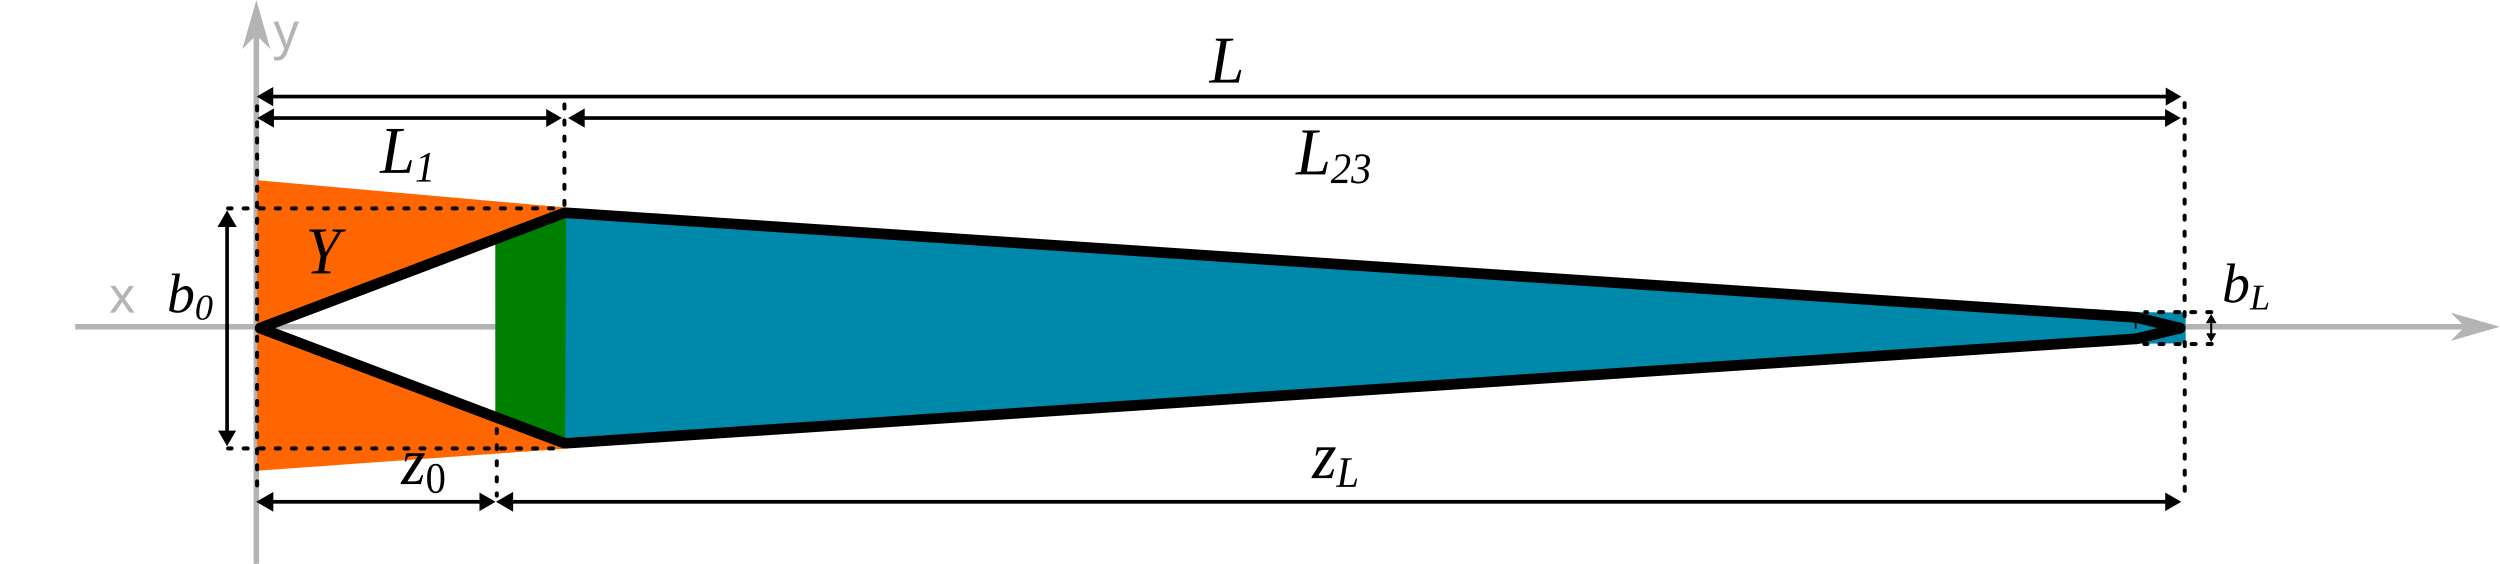
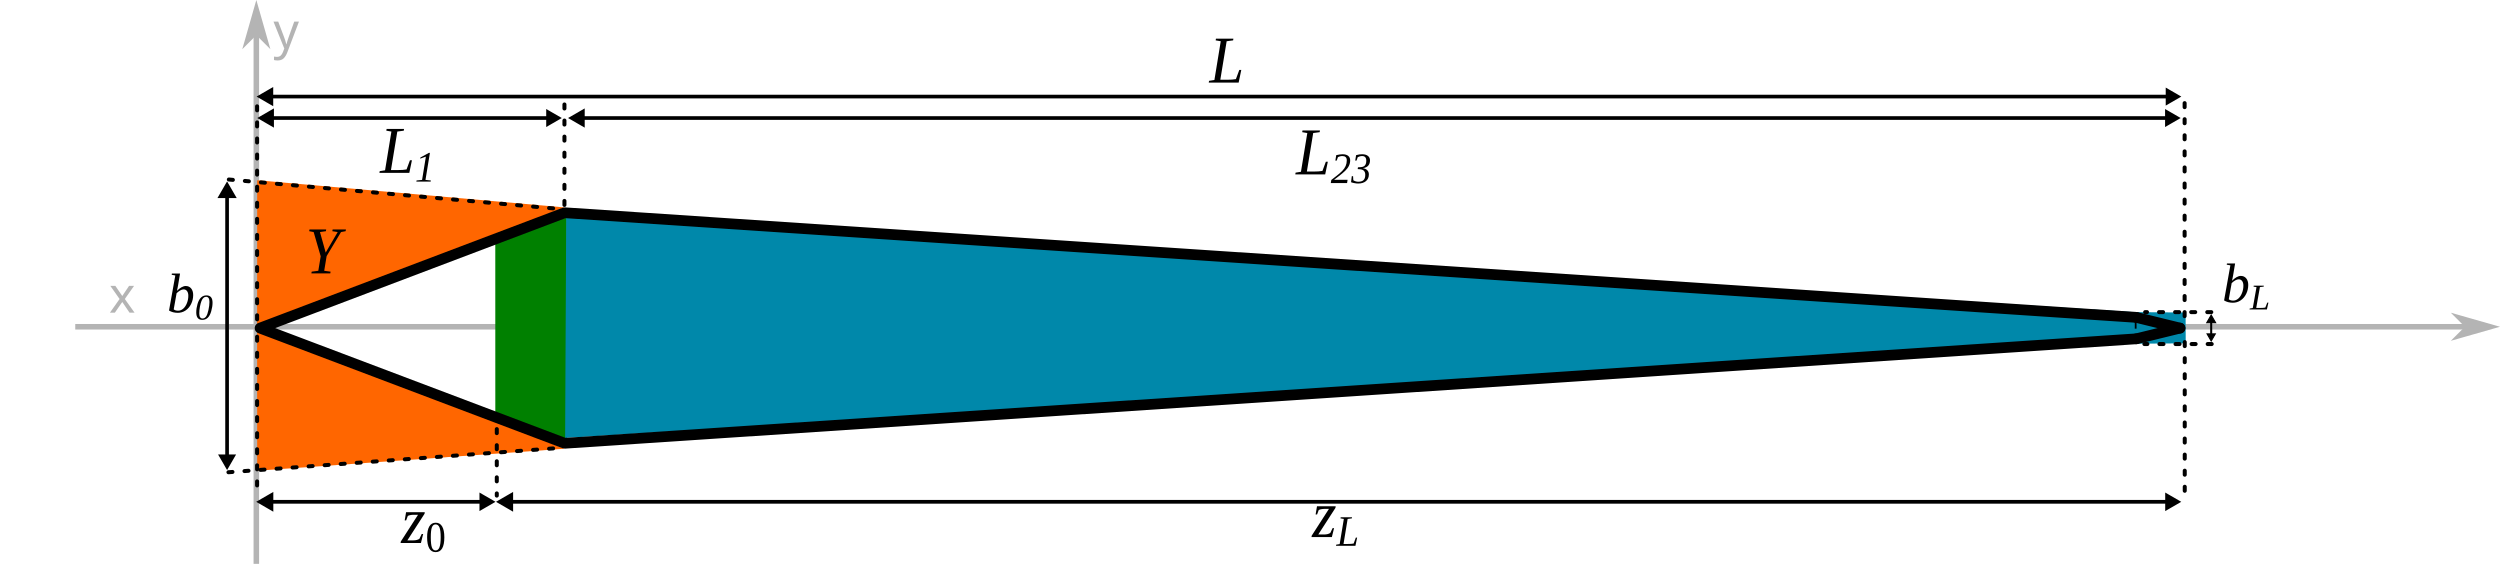
<svg xmlns="http://www.w3.org/2000/svg" width="933.136" height="210.457" id="svg2" version="1.1">
  <defs id="defs4">
    <marker style="overflow:visible" id="marker4967" refX="0" refY="0" orient="auto">
      <path transform="scale(0.4)" style="fill:#000000;fill-opacity:1;fill-rule:evenodd;stroke:#000000;stroke-width:1pt;stroke-opacity:1" d="M 5.77,0 -2.88,5 V -5 Z" id="path4965" />
    </marker>
    <marker style="overflow:visible" id="marker4961" refX="0" refY="0" orient="auto">
      <path transform="scale(0.4)" style="fill:#000000;fill-opacity:1;fill-rule:evenodd;stroke:#000000;stroke-width:1pt;stroke-opacity:1" d="M 5.77,0 -2.88,5 V -5 Z" id="path4959" />
    </marker>
    <marker orient="auto" refY="0" refX="0" id="marker4955" style="overflow:visible">
      <path id="path4953" d="M 5.77,0 -2.88,5 V -5 Z" style="fill:#000000;fill-opacity:1;fill-rule:evenodd;stroke:#000000;stroke-width:1pt;stroke-opacity:1" transform="scale(0.4)" />
    </marker>
    <marker style="overflow:visible" id="marker4949" refX="0" refY="0" orient="auto">
      <path transform="scale(0.4)" style="fill:#000000;fill-opacity:1;fill-rule:evenodd;stroke:#000000;stroke-width:1pt;stroke-opacity:1" d="M 5.77,0 -2.88,5 V -5 Z" id="path4947" />
    </marker>
    <marker orient="auto" refY="0" refX="0" id="marker11481" style="overflow:visible">
      <path id="path11361" d="M 5.77,0 -2.88,5 V -5 Z" style="fill:#000000;fill-opacity:1;fill-rule:evenodd;stroke:#000000;stroke-width:1pt;stroke-opacity:1" transform="scale(0.4)" />
    </marker>
    <marker orient="auto" refY="0" refX="0" id="Arrow2Mend" style="overflow:visible">
      <path id="path11243" style="fill:#000000;fill-opacity:1;fill-rule:evenodd;stroke:#000000;stroke-width:0.625;stroke-linejoin:round;stroke-opacity:1" d="M 8.719,4.034 -2.207,0.016 8.719,-4.002 c -1.745,2.372 -1.735,5.617 -6e-7,8.035 z" transform="scale(-0.6)" />
    </marker>
    <marker orient="auto" refY="0" refX="0" id="marker7320" style="overflow:visible">
      <path id="path7196" d="M 5.77,0 -2.88,5 V -5 Z" style="fill:#000000;fill-opacity:1;fill-rule:evenodd;stroke:#000000;stroke-width:1pt;stroke-opacity:1" transform="scale(0.4)" />
    </marker>
    <marker orient="auto" refY="0" refX="0" id="TriangleOutL" style="overflow:visible">
      <path id="path7193" d="M 5.77,0 -2.88,5 V -5 Z" style="fill:#000000;fill-opacity:1;fill-rule:evenodd;stroke:#000000;stroke-width:1pt;stroke-opacity:1" transform="scale(0.8)" />
    </marker>
    <marker orient="auto" refY="0" refX="0" id="marker4953" style="overflow:visible">
      <path id="path4674" d="M 0,0 5,-5 -12.5,0 5,5 Z" style="fill:#000000;fill-opacity:1;fill-rule:evenodd;stroke:#000000;stroke-width:1pt;stroke-opacity:1" transform="matrix(0.4,0,0,0.4,4,0)" />
    </marker>
    <marker orient="auto" refY="0" refX="0" id="marker4950" style="overflow:visible">
      <path id="path4948" d="M 0,0 5,-5 -12.5,0 5,5 Z" style="fill:#000000;fill-opacity:1;fill-rule:evenodd;stroke:#000000;stroke-width:1pt;stroke-opacity:1" transform="matrix(0.8,0,0,0.8,10,0)" />
    </marker>
    <marker orient="auto" refY="0" refX="0" id="TriangleOutM" style="overflow:visible">
      <path id="path4813" d="M 5.77,0 -2.88,5 V -5 Z" style="fill:#000000;fill-opacity:1;fill-rule:evenodd;stroke:#000000;stroke-width:1pt;stroke-opacity:1" transform="scale(0.4)" />
    </marker>
    <marker orient="auto" refY="0" refX="0" id="marker4944" style="overflow:visible">
      <path id="path4804" d="M 5.77,0 -2.88,5 V -5 Z" style="fill:#000000;fill-opacity:1;fill-rule:evenodd;stroke:#000000;stroke-width:1pt;stroke-opacity:1" transform="scale(-0.4)" />
    </marker>
    <marker orient="auto" refY="0" refX="0" id="TriangleInS" style="overflow:visible">
      <path id="path4807" d="M 5.77,0 -2.88,5 V -5 Z" style="fill:#000000;fill-opacity:1;fill-rule:evenodd;stroke:#000000;stroke-width:1pt;stroke-opacity:1" transform="scale(-0.2)" />
    </marker>
    <marker orient="auto" refY="0" refX="0" id="Arrow2Mstart" style="overflow:visible">
      <path id="path4692" style="fill:#000000;fill-opacity:1;fill-rule:evenodd;stroke:#000000;stroke-width:0.625;stroke-linejoin:round;stroke-opacity:1" d="M 8.719,4.034 -2.207,0.016 8.719,-4.002 c -1.745,2.372 -1.735,5.617 -6e-7,8.035 z" transform="scale(0.6)" />
    </marker>
    <marker orient="auto" refY="0" refX="0" id="marker4937" style="overflow:visible">
      <path id="path4686" style="fill:#000000;fill-opacity:1;fill-rule:evenodd;stroke:#000000;stroke-width:0.625;stroke-linejoin:round;stroke-opacity:1" d="M 8.719,4.034 -2.207,0.016 8.719,-4.002 c -1.745,2.372 -1.735,5.617 -6e-7,8.035 z" transform="matrix(1.1,0,0,1.1,1.1,0)" />
    </marker>
    <marker orient="auto" refY="0" refX="0" id="marker4934" style="overflow:visible">
      <path id="path4689" style="fill:#000000;fill-opacity:1;fill-rule:evenodd;stroke:#000000;stroke-width:0.625;stroke-linejoin:round;stroke-opacity:1" d="M 8.719,4.034 -2.207,0.016 8.719,-4.002 c -1.745,2.372 -1.735,5.617 -6e-7,8.035 z" transform="matrix(-1.1,0,0,-1.1,-1.1,0)" />
    </marker>
    <marker orient="auto" refY="0" refX="0" id="marker4931" style="overflow:visible">
      <path id="path4668" d="M 0,0 5,-5 -12.5,0 5,5 Z" style="fill:#000000;fill-opacity:1;fill-rule:evenodd;stroke:#000000;stroke-width:1pt;stroke-opacity:1" transform="matrix(0.8,0,0,0.8,10,0)" />
    </marker>
    <marker orient="auto" refY="0" refX="0" id="Arrow1Mstart" style="overflow:visible">
      <path id="path4137" d="M 4.267,0 6.4,-2.133 -1.067,0 6.4,2.133 Z" style="fill-rule:evenodd;stroke:#000000;stroke-width:0.427pt" />
    </marker>
    <marker orient="auto" refY="0" refX="0" id="TriangleInL" style="overflow:visible">
      <path id="path4101" d="M -4.924,0 2.458,-4.267 v 8.533 z" style="fill-rule:evenodd;stroke:#000000;stroke-width:0.853pt" />
    </marker>
    <marker orient="auto" refY="0" refX="0" id="TriangleInM" style="overflow:visible">
      <path id="path4104" d="M -2.462,0 1.229,-2.133 v 4.267 z" style="fill-rule:evenodd;stroke:#000000;stroke-width:0.427pt" />
    </marker>
    <marker orient="auto" refY="0" refX="0" id="Arrow2Lstart" style="overflow:visible">
      <path id="path3986" style="fill-rule:evenodd;stroke-width:0.733;stroke-linejoin:round" d="M 11.403,4.733 -1.417,0.019 11.403,-4.695 c -2.048,2.783 -2.036,6.591 -10e-7,9.428 z" />
    </marker>
    <marker orient="auto" refY="0" refX="0" id="Arrow1Lstart" style="overflow:visible">
      <path id="path3968" d="M 10.667,0 14.933,-4.267 0,0 14.933,4.267 Z" style="fill-rule:evenodd;stroke:#000000;stroke-width:0.853pt" />
    </marker>
    <marker orient="auto" refY="0" refX="0" id="Arrow1Lend" style="overflow:visible">
      <path id="path3971" d="M -10.667,0 -14.933,4.267 0,0 -14.933,-4.267 Z" style="fill-rule:evenodd;stroke:#000000;stroke-width:0.853pt" />
    </marker>
    <marker orient="auto" refY="0" refX="0" id="Arrow2Lend" style="overflow:visible">
      <path id="path3989" style="fill-rule:evenodd;stroke-width:0.733;stroke-linejoin:round" d="M -11.403,-4.733 1.417,-0.019 -11.403,4.695 c 2.048,-2.783 2.036,-6.591 10e-7,-9.428 z" />
    </marker>
    <marker orient="auto" refY="0" refX="0" id="TriangleInM-2" style="overflow:visible">
      <path id="path4104-6" d="M -2.462,0 1.229,-2.133 v 4.267 z" style="fill-rule:evenodd;stroke:#000000;stroke-width:0.427pt" />
    </marker>
    <marker orient="auto" refY="0" refX="0" id="TriangleInM-8" style="overflow:visible">
      <path id="path4104-3" d="M -2.462,0 1.229,-2.133 v 4.267 z" style="fill-rule:evenodd;stroke:#000000;stroke-width:0.427pt" />
    </marker>
    <marker orient="auto" refY="0" refX="0" id="TriangleInM-22" style="overflow:visible">
      <path id="path4104-8" d="M -2.462,0 1.229,-2.133 v 4.267 z" style="fill-rule:evenodd;stroke:#000000;stroke-width:0.427pt" />
    </marker>
    <marker orient="auto" refY="0" refX="0" id="TriangleInM-2-3" style="overflow:visible">
      <path id="path4104-6-6" d="M -2.462,0 1.229,-2.133 v 4.267 z" style="fill-rule:evenodd;stroke:#000000;stroke-width:0.427pt" />
    </marker>
    <marker orient="auto" refY="0" refX="0" id="marker5303" style="overflow:visible">
      <path id="path5301" d="M -2.462,0 1.229,-2.133 v 4.267 z" style="fill-rule:evenodd;stroke:#000000;stroke-width:0.427pt" />
    </marker>
    <marker orient="auto" refY="0" refX="0" id="marker5307" style="overflow:visible">
      <path id="path5305" d="M -2.462,0 1.229,-2.133 v 4.267 z" style="fill-rule:evenodd;stroke:#000000;stroke-width:0.427pt" />
    </marker>
    <marker orient="auto" refY="0" refX="0" id="marker5311" style="overflow:visible">
      <path id="path5309" d="M -2.462,0 1.229,-2.133 v 4.267 z" style="fill-rule:evenodd;stroke:#000000;stroke-width:0.427pt" />
    </marker>
    <marker orient="auto" refY="0" refX="0" id="TriangleInM-2-6" style="overflow:visible">
      <path id="path4104-6-7" d="M -2.462,0 1.229,-2.133 v 4.267 z" style="fill-rule:evenodd;stroke:#000000;stroke-width:0.427pt" />
    </marker>
    <marker orient="auto" refY="0" refX="0" id="marker4651" style="overflow:visible">
      <path id="path4649" d="M -2.462,0 1.229,-2.133 v 4.267 z" style="fill-rule:evenodd;stroke:#000000;stroke-width:0.427pt" />
    </marker>
    <marker orient="auto" refY="0" refX="0" id="TriangleInM-2-3-3" style="overflow:visible">
      <path id="path4104-6-6-6" d="M -2.462,0 1.229,-2.133 v 4.267 z" style="fill-rule:evenodd;stroke:#000000;stroke-width:0.427pt" />
    </marker>
    <marker orient="auto" refY="0" refX="0" id="marker4645" style="overflow:visible">
      <path id="path4643" d="M -2.462,0 1.229,-2.133 v 4.267 z" style="fill-rule:evenodd;stroke:#000000;stroke-width:0.427pt" />
    </marker>
    <marker orient="auto" refY="0" refX="0" id="TriangleInM-2-5" style="overflow:visible">
      <path id="path4104-6-3" d="M -2.462,0 1.229,-2.133 v 4.267 z" style="fill-rule:evenodd;stroke:#000000;stroke-width:0.427pt" />
    </marker>
    <marker orient="auto" refY="0" refX="0" id="marker4738" style="overflow:visible">
      <path id="path4736" d="M -2.462,0 1.229,-2.133 v 4.267 z" style="fill-rule:evenodd;stroke:#000000;stroke-width:0.427pt" />
    </marker>
    <marker orient="auto" refY="0" refX="0" id="TriangleInM-2-5-3" style="overflow:visible">
      <path id="path4104-6-3-6" d="M -2.462,0 1.229,-2.133 v 4.267 z" style="fill-rule:evenodd;stroke:#000000;stroke-width:0.427pt" />
    </marker>
    <marker orient="auto" refY="0" refX="0" id="marker7320-7" style="overflow:visible">
      <path id="path7196-5" d="M 5.77,0 -2.88,5 V -5 Z" style="fill:#000000;fill-opacity:1;fill-rule:evenodd;stroke:#000000;stroke-width:1pt;stroke-opacity:1" transform="scale(0.4)" />
    </marker>
    <marker orient="auto" refY="0" refX="0" id="marker4944-3" style="overflow:visible">
      <path id="path4804-5" d="M 5.77,0 -2.88,5 V -5 Z" style="fill:#000000;fill-opacity:1;fill-rule:evenodd;stroke:#000000;stroke-width:1pt;stroke-opacity:1" transform="scale(-0.4)" />
    </marker>
    <marker orient="auto" refY="0" refX="0" id="TriangleOutM-6" style="overflow:visible">
      <path id="path4813-2" d="M 5.77,0 -2.88,5 V -5 Z" style="fill:#000000;fill-opacity:1;fill-rule:evenodd;stroke:#000000;stroke-width:1pt;stroke-opacity:1" transform="scale(0.4)" />
    </marker>
    <marker orient="auto" refY="0" refX="0" id="marker4953-9" style="overflow:visible">
      <path id="path4674-1" d="M 0,0 5,-5 -12.5,0 5,5 Z" style="fill:#000000;fill-opacity:1;fill-rule:evenodd;stroke:#000000;stroke-width:1pt;stroke-opacity:1" transform="matrix(0.4,0,0,0.4,4,0)" />
    </marker>
    <marker orient="auto" refY="0" refX="0" id="TriangleInM-2-3-2" style="overflow:visible">
      <path id="path4104-6-6-7" d="M -2.462,0 1.229,-2.133 v 4.267 z" style="fill-rule:evenodd;stroke:#000000;stroke-width:0.427pt" />
    </marker>
    <marker orient="auto" refY="0" refX="0" id="marker5248" style="overflow:visible">
      <path id="path5246" d="M -2.462,0 1.229,-2.133 v 4.267 z" style="fill-rule:evenodd;stroke:#000000;stroke-width:0.427pt" />
    </marker>
    <marker orient="auto" refY="0" refX="0" id="marker5252" style="overflow:visible">
      <path id="path5250" d="M -2.462,0 1.229,-2.133 v 4.267 z" style="fill-rule:evenodd;stroke:#000000;stroke-width:0.427pt" />
    </marker>
    <marker orient="auto" refY="0" refX="0" id="marker5256" style="overflow:visible">
      <path id="path5254" d="M -2.462,0 1.229,-2.133 v 4.267 z" style="fill-rule:evenodd;stroke:#000000;stroke-width:0.427pt" />
    </marker>
    <marker orient="auto" refY="0" refX="0" id="Arrow1Mstart-0" style="overflow:visible">
      <path id="path4137-9" d="M 4.267,0 6.4,-2.133 -1.067,0 6.4,2.133 Z" style="fill-rule:evenodd;stroke:#000000;stroke-width:0.427pt" />
    </marker>
    <marker orient="auto" refY="0" refX="0" id="marker5262" style="overflow:visible">
      <path id="path5260" d="M 4.267,0 6.4,-2.133 -1.067,0 6.4,2.133 Z" style="fill-rule:evenodd;stroke:#000000;stroke-width:0.427pt" />
    </marker>
    <marker orient="auto" refY="0" refX="0" id="marker5266" style="overflow:visible">
      <path id="path5264" d="M 4.267,0 6.4,-2.133 -1.067,0 6.4,2.133 Z" style="fill-rule:evenodd;stroke:#000000;stroke-width:0.427pt" />
    </marker>
    <marker orient="auto" refY="0" refX="0" id="marker5270" style="overflow:visible">
      <path id="path5268" d="M 4.267,0 6.4,-2.133 -1.067,0 6.4,2.133 Z" style="fill-rule:evenodd;stroke:#000000;stroke-width:0.427pt" />
    </marker>
    <marker orient="auto" refY="0" refX="0" id="marker5274" style="overflow:visible">
      <path id="path5272" d="M 4.267,0 6.4,-2.133 -1.067,0 6.4,2.133 Z" style="fill-rule:evenodd;stroke:#000000;stroke-width:0.427pt" />
    </marker>
    <marker orient="auto" refY="0" refX="0" id="marker5278" style="overflow:visible">
      <path id="path5276" d="M 4.267,0 6.4,-2.133 -1.067,0 6.4,2.133 Z" style="fill-rule:evenodd;stroke:#000000;stroke-width:0.427pt" />
    </marker>
    <marker orient="auto" refY="0" refX="0" id="marker5282" style="overflow:visible">
      <path id="path5280" d="M 4.267,0 6.4,-2.133 -1.067,0 6.4,2.133 Z" style="fill-rule:evenodd;stroke:#000000;stroke-width:0.427pt" />
    </marker>
    <marker orient="auto" refY="0" refX="0" id="marker5286" style="overflow:visible">
      <path id="path5284" d="M 4.267,0 6.4,-2.133 -1.067,0 6.4,2.133 Z" style="fill-rule:evenodd;stroke:#000000;stroke-width:0.427pt" />
    </marker>
    <marker orient="auto" refY="0" refX="0" id="marker5290" style="overflow:visible">
      <path id="path5288" d="M 4.267,0 6.4,-2.133 -1.067,0 6.4,2.133 Z" style="fill-rule:evenodd;stroke:#000000;stroke-width:0.427pt" />
    </marker>
    <marker orient="auto" refY="0" refX="0" id="marker5294" style="overflow:visible">
      <path id="path5292" d="M 4.267,0 6.4,-2.133 -1.067,0 6.4,2.133 Z" style="fill-rule:evenodd;stroke:#000000;stroke-width:0.427pt" />
    </marker>
    <marker orient="auto" refY="0" refX="0" id="marker5298" style="overflow:visible">
      <path id="path5296" d="M 4.267,0 6.4,-2.133 -1.067,0 6.4,2.133 Z" style="fill-rule:evenodd;stroke:#000000;stroke-width:0.427pt" />
    </marker>
    <marker orient="auto" refY="0" refX="0" id="marker5302" style="overflow:visible">
      <path id="path5300" d="M 4.267,0 6.4,-2.133 -1.067,0 6.4,2.133 Z" style="fill-rule:evenodd;stroke:#000000;stroke-width:0.427pt" />
    </marker>
    <marker orient="auto" refY="0" refX="0" id="TriangleInM-2-36" style="overflow:visible">
      <path id="path4104-6-0" d="M -2.462,0 1.229,-2.133 v 4.267 z" style="fill-rule:evenodd;stroke:#000000;stroke-width:0.427pt" />
    </marker>
    <marker orient="auto" refY="0" refX="0" id="marker5308" style="overflow:visible">
      <path id="path5306" d="M -2.462,0 1.229,-2.133 v 4.267 z" style="fill-rule:evenodd;stroke:#000000;stroke-width:0.427pt" />
    </marker>
    <marker orient="auto" refY="0" refX="0" id="marker5312" style="overflow:visible">
      <path id="path5310" d="M 4.267,0 6.4,-2.133 -1.067,0 6.4,2.133 Z" style="fill-rule:evenodd;stroke:#000000;stroke-width:0.427pt" />
    </marker>
    <marker orient="auto" refY="0" refX="0" id="marker5316" style="overflow:visible">
      <path id="path5314" d="M 4.267,0 6.4,-2.133 -1.067,0 6.4,2.133 Z" style="fill-rule:evenodd;stroke:#000000;stroke-width:0.427pt" />
    </marker>
    <marker orient="auto" refY="0" refX="0" id="marker5320" style="overflow:visible">
      <path id="path5318" d="M 4.267,0 6.4,-2.133 -1.067,0 6.4,2.133 Z" style="fill-rule:evenodd;stroke:#000000;stroke-width:0.427pt" />
    </marker>
    <marker orient="auto" refY="0" refX="0" id="marker5324" style="overflow:visible">
      <path id="path5322" d="M 4.267,0 6.4,-2.133 -1.067,0 6.4,2.133 Z" style="fill-rule:evenodd;stroke:#000000;stroke-width:0.427pt" />
    </marker>
    <marker orient="auto" refY="0" refX="0" id="marker5328" style="overflow:visible">
      <path id="path5326" d="M 4.267,0 6.4,-2.133 -1.067,0 6.4,2.133 Z" style="fill-rule:evenodd;stroke:#000000;stroke-width:0.427pt" />
    </marker>
    <marker orient="auto" refY="0" refX="0" id="TriangleInM-2-3-2-3" style="overflow:visible">
      <path id="path4104-6-6-7-6" d="M -2.462,0 1.229,-2.133 v 4.267 z" style="fill-rule:evenodd;stroke:#000000;stroke-width:0.427pt" />
    </marker>
    <marker orient="auto" refY="0" refX="0" id="marker4720" style="overflow:visible">
      <path id="path4718" d="M -2.462,0 1.229,-2.133 v 4.267 z" style="fill-rule:evenodd;stroke:#000000;stroke-width:0.427pt" />
    </marker>
    <marker orient="auto" refY="0" refX="0" id="TriangleInM-2-5-3-5" style="overflow:visible">
      <path id="path4104-6-3-6-3" d="M -2.462,0 1.229,-2.133 v 4.267 z" style="fill-rule:evenodd;stroke:#000000;stroke-width:0.427pt" />
    </marker>
    <marker orient="auto" refY="0" refX="0" id="marker7320-7-5" style="overflow:visible">
      <path id="path7196-5-6" d="M 5.77,0 -2.88,5 V -5 Z" style="fill:#000000;fill-opacity:1;fill-rule:evenodd;stroke:#000000;stroke-width:1pt;stroke-opacity:1" transform="scale(0.4)" />
    </marker>
    <marker orient="auto" refY="0" refX="0" id="TriangleInM-2-5-3-6" style="overflow:visible">
      <path id="path4104-6-3-6-7" d="M -2.462,0 1.229,-2.133 v 4.267 z" style="fill-rule:evenodd;stroke:#000000;stroke-width:0.427pt" />
    </marker>
    <marker orient="auto" refY="0" refX="0" id="marker7320-7-53" style="overflow:visible">
      <path id="path7196-5-5" d="M 5.77,0 -2.88,5 V -5 Z" style="fill:#000000;fill-opacity:1;fill-rule:evenodd;stroke:#000000;stroke-width:1pt;stroke-opacity:1" transform="scale(0.4)" />
    </marker>
    <marker orient="auto" refY="0" refX="0" id="TriangleInM-2-5-3-6-6" style="overflow:visible">
      <path id="path4104-6-3-6-7-2" d="M -2.462,0 1.229,-2.133 v 4.267 z" style="fill-rule:evenodd;stroke:#000000;stroke-width:0.427pt" />
    </marker>
    <marker orient="auto" refY="0" refX="0" id="marker7320-7-53-6" style="overflow:visible">
      <path id="path7196-5-5-1" d="M 5.77,0 -2.88,5 V -5 Z" style="fill:#000000;fill-opacity:1;fill-rule:evenodd;stroke:#000000;stroke-width:1pt;stroke-opacity:1" transform="scale(0.4)" />
    </marker>
    <marker orient="auto" refY="0" refX="0" id="TriangleInM-2-5-3-6-6-0" style="overflow:visible">
      <path id="path4104-6-3-6-7-2-2" d="M -2.462,0 1.229,-2.133 v 4.267 z" style="fill-rule:evenodd;stroke:#000000;stroke-width:0.427pt" />
    </marker>
    <marker orient="auto" refY="0" refX="0" id="marker7320-7-53-6-3" style="overflow:visible">
      <path id="path7196-5-5-1-7" d="M 5.77,0 -2.88,5 V -5 Z" style="fill:#000000;fill-opacity:1;fill-rule:evenodd;stroke:#000000;stroke-width:1pt;stroke-opacity:1" transform="scale(0.4)" />
    </marker>
    <marker orient="auto" refY="0" refX="0" id="TriangleInM-2-5-3-6-8" style="overflow:visible">
      <path id="path4104-6-3-6-7-9" d="M -2.462,0 1.229,-2.133 v 4.267 z" style="fill-rule:evenodd;stroke:#000000;stroke-width:0.427pt" />
    </marker>
    <marker style="overflow:visible" id="marker6729" refX="0" refY="0" orient="auto">
      <path transform="matrix(0.4,0,0,0.4,4,0)" style="fill:#b4b4b4;fill-opacity:1;fill-rule:evenodd;stroke:#b4b4b4;stroke-width:1pt;stroke-opacity:1" d="M 0,0 5,-5 -12.5,0 5,5 Z" id="path6727" />
    </marker>
    <marker orient="auto" refY="0" refX="0" id="marker6723" style="overflow:visible">
      <path id="path6458" d="M 0,0 5,-5 -12.5,0 5,5 Z" style="fill:#b4b4b4;fill-opacity:1;fill-rule:evenodd;stroke:#b4b4b4;stroke-width:1pt;stroke-opacity:1" transform="matrix(0.4,0,0,0.4,4,0)" />
    </marker>
    <marker orient="auto" refY="0" refX="0" id="TriangleInM-2-5-3-6-8-36" style="overflow:visible">
      <path id="path4104-6-3-6-7-9-7" d="M -2.462,0 1.229,-2.133 v 4.267 z" style="fill-rule:evenodd;stroke:#000000;stroke-width:0.427pt" />
    </marker>
    <marker orient="auto" refY="0" refX="0" id="marker7320-7-53-7-5" style="overflow:visible">
      <path id="path7196-5-5-3-3" d="M 5.77,0 -2.88,5 V -5 Z" style="fill:#000000;fill-opacity:1;fill-rule:evenodd;stroke:#000000;stroke-width:1pt;stroke-opacity:1" transform="scale(0.4)" />
    </marker>
    <marker orient="auto" refY="0" refX="0" id="TriangleInM-2-5-3-6-8-3" style="overflow:visible">
      <path id="path4104-6-3-6-7-9-6" d="M -2.462,0 1.229,-2.133 v 4.267 z" style="fill-rule:evenodd;stroke:#000000;stroke-width:0.427pt" />
    </marker>
    <marker orient="auto" refY="0" refX="0" id="marker7320-7-53-7-7" style="overflow:visible">
      <path id="path7196-5-5-3-5" d="M 5.77,0 -2.88,5 V -5 Z" style="fill:#000000;fill-opacity:1;fill-rule:evenodd;stroke:#000000;stroke-width:1pt;stroke-opacity:1" transform="scale(0.4)" />
    </marker>
  </defs>
  <g id="layer3" transform="translate(62.87238,14.24359)">
    <path style="fill:#b4b4b4;fill-opacity:1;stroke:#b4b4b4;stroke-width:2.067;stroke-linecap:butt;stroke-linejoin:miter;stroke-miterlimit:4;stroke-dasharray:none;stroke-opacity:1;marker-start:url(#marker6723)" d="M 32.804,-10.171 V 196.213" id="path6450" />
    <path id="path6725" d="M 866.191,107.721 H -34.783" style="fill:#b4b4b4;fill-opacity:1;stroke:#b4b4b4;stroke-width:2.067;stroke-linecap:butt;stroke-linejoin:miter;stroke-miterlimit:4;stroke-dasharray:none;stroke-opacity:1;marker-start:url(#marker6729)" />
    <text xml:space="preserve" style="font-style:normal;font-weight:normal;font-size:18.667px;line-height:1.25;font-family:sans-serif;letter-spacing:-0.38px;word-spacing:0px;fill:#b4b4b4;fill-opacity:1;stroke:none" x="39.195" y="3.844" id="text6733">
      <tspan id="tspan6731" x="39.195" y="3.844" style="fill:#b4b4b4;fill-opacity:1">y</tspan>
    </text>
    <text xml:space="preserve" style="font-style:normal;font-weight:normal;font-size:18.667px;line-height:1.25;font-family:sans-serif;letter-spacing:-0.38px;word-spacing:0px;fill:#b4b4b4;fill-opacity:1;stroke:none" x="-22.19" y="102.466" id="text6733-3">
      <tspan id="tspan6731-6" x="-22.19" y="102.466" style="fill:#b4b4b4;fill-opacity:1">x</tspan>
    </text>
    <path style="fill:#b4b4b4;fill-opacity:1;stroke:#008000;stroke-width:2.067;stroke-linecap:butt;stroke-linejoin:miter;stroke-miterlimit:4;stroke-dasharray:none;stroke-opacity:0" d="M 798.429,117.579 10.179,52.213" id="path7044" />
    <path id="path5519" d="m 148.788,151.214 -26.782,-11.276 -0.011,-63.744 26.723,-10.36 z" style="fill:#008000;fill-opacity:1;stroke:none;stroke-width:0.277px;stroke-linecap:butt;stroke-linejoin:miter;stroke-opacity:1" />
  </g>
  <g id="layer1" transform="translate(83.12491,-11.7861)">
    <flowRoot xml:space="preserve" id="flowRoot4667" style="font-style:normal;font-weight:normal;font-size:18.667px;line-height:1.25;font-family:sans-serif;letter-spacing:-0.38px;word-spacing:0px;fill:#000000;fill-opacity:1;stroke:none">
      <flowRegion id="flowRegion4669">
        <rect id="rect4671" width="729.027" height="120.208" x="-33.941" y="30.644" />
      </flowRegion>
      <flowPara id="flowPara4673" />
    </flowRoot>
    <text xml:space="preserve" style="font-style:normal;font-variant:normal;font-weight:normal;font-stretch:normal;font-size:12.8px;line-height:0%;font-family:cmr10;-inkscape-font-specification:cmr10;letter-spacing:0px;word-spacing:0px;fill:#000000;fill-opacity:1;stroke:none;stroke-width:1.067" x="-20.802" y="128.348" id="text15870-8">
      <tspan id="tspan15872-5" x="-20.802" y="128.348" style="font-style:italic;font-variant:normal;font-weight:normal;font-stretch:normal;font-size:20.829px;line-height:1.25;font-family:'Times New Roman';-inkscape-font-specification:'Times New Roman,  Italic';stroke-width:1.067">b<tspan style="font-style:italic;font-variant:normal;font-weight:normal;font-stretch:normal;font-size:13.539px;font-family:'Times New Roman';-inkscape-font-specification:'Times New Roman,  Italic';baseline-shift:sub;stroke-width:1.067" id="tspan4306">0</tspan>
      </tspan>
    </text>
    <text xml:space="preserve" style="font-style:normal;font-variant:normal;font-weight:normal;font-stretch:normal;font-size:10.848px;line-height:0%;font-family:cmr10;-inkscape-font-specification:cmr10;letter-spacing:0px;word-spacing:0px;fill:#000000;fill-opacity:1;stroke:none;stroke-width:3.39;stroke-miterlimit:4;stroke-dasharray:none" x="415.125" y="74.188" id="text8428-2-7" transform="scale(0.9650659,1.036199)">
      <tspan id="tspan8430-9-0" x="415.125" y="74.188" style="font-style:italic;font-variant:normal;font-weight:normal;font-stretch:normal;font-size:24.166px;line-height:1.25;font-family:'Times New Roman';-inkscape-font-specification:'Times New Roman, Italic';stroke-width:3.39;stroke-miterlimit:4;stroke-dasharray:none">L<tspan style="font-size:15.708px;baseline-shift:sub;stroke-width:3.39" id="tspan4675-9">23</tspan>
      </tspan>
    </text>
    <path style="fill:#0088aa;fill-opacity:1;stroke:none;stroke-width:0.274px;stroke-linecap:butt;stroke-linejoin:miter;stroke-opacity:1" d="m 127.81,175.245 585.217,-35.151 19.679,-0.167 c -0.002,-1.853 -0.042,-9.645 -0.043,-11.498 L 713.016,128.276 128.222,91.456 Z" id="path4969-2" />
    <path id="path5226" d="M 12.839,135.472 127.635,89.219 12.87,79.067 Z" style="fill:#ff6600;fill-opacity:1;stroke:none;stroke-width:0.274px;stroke-linecap:butt;stroke-linejoin:miter;stroke-opacity:1" />
    <path style="fill:#ff6600;fill-opacity:1;stroke:none;stroke-width:0.274px;stroke-linecap:butt;stroke-linejoin:miter;stroke-opacity:1" d="M 12.839,133.219 127.635,179.272 12.87,187.48 Z" id="path5234" />
    <path id="path3442-0" d="m 13.946,134.252 113.689,42.991 586.616,-38.991 m 0,-8 L 127.635,91.19 13.946,134.253" style="fill:none;stroke:#000000;stroke-width:4;stroke-linecap:round;stroke-linejoin:bevel;stroke-miterlimit:4;stroke-dasharray:none;stroke-opacity:1" />
    <path id="path3442-0-3" d="m 730.565,134.253 -16.314,-4" style="fill:none;stroke:#000000;stroke-width:4;stroke-linecap:round;stroke-linejoin:bevel;stroke-miterlimit:4;stroke-dasharray:none;stroke-opacity:1" />
    <path style="fill:none;stroke:#000000;stroke-width:4;stroke-linecap:round;stroke-linejoin:bevel;stroke-miterlimit:4;stroke-dasharray:none;stroke-opacity:1" d="m 730.565,134.253 -16.314,4" id="path4677" />
    <path style="fill:#000000;fill-opacity:1;stroke:#000000;stroke-width:1.367;stroke-linecap:round;stroke-linejoin:miter;stroke-miterlimit:4;stroke-dasharray:none;stroke-dashoffset:0;stroke-opacity:1;marker-start:url(#TriangleInM-2-5-3-6);marker-end:url(#marker7320-7-53)" d="M 16.785,47.838 H 727.18" id="path3782-9-56-6" />
    <path id="path4370-2" d="M 12.839,51.472 V 131.883" style="fill:none;stroke:#000000;stroke-width:1.5;stroke-linecap:round;stroke-linejoin:bevel;stroke-miterlimit:4;stroke-dasharray:1.5, 4.5;stroke-dashoffset:0;stroke-opacity:1" />
    <path id="path4370-2-9" d="M 732.294,50.283 V 130.926" style="fill:none;stroke:#000000;stroke-width:1.5;stroke-linecap:round;stroke-linejoin:bevel;stroke-miterlimit:4;stroke-dasharray:1.5, 4.5;stroke-dashoffset:0;stroke-opacity:1" />
    <path id="path4370-2-9-1" d="m 127.554,49.428 v 38.851" style="fill:none;stroke:#000000;stroke-width:1.5;stroke-linecap:round;stroke-linejoin:bevel;stroke-miterlimit:4;stroke-dasharray:1.5, 4.5;stroke-dashoffset:4.65;stroke-opacity:1" />
    <text xml:space="preserve" style="font-style:normal;font-variant:normal;font-weight:normal;font-stretch:normal;font-size:10.848px;line-height:0%;font-family:cmr10;-inkscape-font-specification:cmr10;letter-spacing:0px;word-spacing:0px;fill:#000000;fill-opacity:1;stroke:none;stroke-width:3.39;stroke-miterlimit:4;stroke-dasharray:none" x="60.89" y="73.651" id="text8428-2-3-3" transform="scale(0.9650659,1.036199)">
      <tspan id="tspan8430-9-6-6" x="60.89" y="73.651" style="font-style:italic;font-variant:normal;font-weight:normal;font-stretch:normal;font-size:24.166px;line-height:1.25;font-family:'Times New Roman';-inkscape-font-specification:'Times New Roman, Italic';stroke-width:3.39;stroke-miterlimit:4;stroke-dasharray:none">L<tspan style="font-size:65%;baseline-shift:sub" id="tspan4698-0">1</tspan>
      </tspan>
    </text>
-     <path style="fill:#000000;fill-opacity:1;stroke:#000000;stroke-width:1.367;stroke-linecap:round;stroke-linejoin:miter;stroke-miterlimit:4;stroke-dasharray:none;stroke-dashoffset:0;stroke-opacity:1;marker-start:url(#TriangleInM-2-5-3-6-6);marker-end:url(#marker7320-7-53-6)" d="M 1.635,94.438 V 174.457" id="path3782-9-56-6-8" />
+     <path style="fill:#000000;fill-opacity:1;stroke:#000000;stroke-width:1.367;stroke-linecap:round;stroke-linejoin:miter;stroke-miterlimit:4;stroke-dasharray:none;stroke-dashoffset:0;stroke-opacity:1;marker-start:url(#TriangleInM-2-5-3-6-6);marker-end:url(#marker7320-7-53-6)" d="M 1.635,83.638 V 183.357" id="path3782-9-56-6-8" />
    <text xml:space="preserve" style="font-style:normal;font-variant:normal;font-weight:normal;font-stretch:normal;font-size:10.848px;line-height:0%;font-family:cmr10;-inkscape-font-specification:cmr10;letter-spacing:0px;word-spacing:0px;fill:#000000;fill-opacity:1;stroke:none;stroke-width:3.39;stroke-miterlimit:4;stroke-dasharray:none" x="381.652" y="41.121" id="text8428-2-7-7" transform="scale(0.9650659,1.036199)">
      <tspan id="tspan8430-9-0-9" x="381.652" y="41.121" style="font-style:italic;font-variant:normal;font-weight:normal;font-stretch:normal;font-size:24.166px;line-height:1.25;font-family:'Times New Roman';-inkscape-font-specification:'Times New Roman, Italic';stroke-width:3.39;stroke-miterlimit:4;stroke-dasharray:none">L<tspan style="font-size:15.708px;baseline-shift:sub;stroke-width:3.39" id="tspan4675-9-2" />
      </tspan>
    </text>
    <path style="fill:#000000;fill-opacity:1;stroke:#000000;stroke-width:0.767;stroke-linecap:round;stroke-linejoin:miter;stroke-miterlimit:4;stroke-dasharray:none;stroke-dashoffset:0;stroke-opacity:1;marker-start:url(#TriangleInM-2-5-3-6-6-0);marker-end:url(#marker7320-7-53-6-3)" d="m 742.21,131.295 v 6.001" id="path3782-9-56-6-8-5" />
    <path id="path4370-2-9-9" d="M 742.248,128.287 H 717.563" style="fill:none;stroke:#000000;stroke-width:1.5;stroke-linecap:round;stroke-linejoin:bevel;stroke-miterlimit:4;stroke-dasharray:1.5, 4.5;stroke-dashoffset:0;stroke-opacity:1" />
    <path id="path4370-2-9-9-2" d="M 742.403,140.197 H 717.275" style="fill:none;stroke:#000000;stroke-width:1.5;stroke-linecap:round;stroke-linejoin:bevel;stroke-miterlimit:4;stroke-dasharray:1.5, 4.5;stroke-dashoffset:0;stroke-opacity:1" />
    <text id="text4937" y="124.58" x="746.26" style="font-style:normal;font-variant:normal;font-weight:normal;font-stretch:normal;font-size:12.8px;line-height:0%;font-family:cmr10;-inkscape-font-specification:cmr10;letter-spacing:0px;word-spacing:0px;fill:#000000;fill-opacity:1;stroke:none;stroke-width:1.067" xml:space="preserve">
      <tspan style="font-style:italic;font-variant:normal;font-weight:normal;font-stretch:normal;font-size:20.829px;line-height:1.25;font-family:'Times New Roman';-inkscape-font-specification:'Times New Roman,  Italic';stroke-width:1.067" y="124.58" x="746.26" id="tspan4935">b<tspan style="font-size:65%;baseline-shift:sub" id="tspan4939">L</tspan>
      </tspan>
    </text>
-     <path style="fill:none;stroke:#000000;stroke-width:1.5;stroke-linecap:round;stroke-linejoin:bevel;stroke-miterlimit:4;stroke-dasharray:1.5, 4.5;stroke-dashoffset:0;stroke-opacity:1" d="M 123.32,89.563 H 2.01" id="path4941" />
-     <path id="path4943" d="M 123.32,179.163 H 2.01" style="fill:none;stroke:#000000;stroke-width:1.5;stroke-linecap:round;stroke-linejoin:bevel;stroke-miterlimit:4;stroke-dasharray:1.5, 4.5;stroke-dashoffset:0;stroke-opacity:1" />
+     <path style="fill:none;stroke:#000000;stroke-width:1.5;stroke-linecap:round;stroke-linejoin:bevel;stroke-miterlimit:4;stroke-dasharray:1.5, 4.5;stroke-dashoffset:0;stroke-opacity:1" d="M 123.32,89.563 2.01,78.763" id="path4941" />
+     <path id="path4943" d="M 123.32,179.163 2.01,188.063" style="fill:none;stroke:#000000;stroke-width:1.5;stroke-linecap:round;stroke-linejoin:bevel;stroke-miterlimit:4;stroke-dasharray:1.5, 4.5;stroke-dashoffset:0;stroke-opacity:1" />
    <path id="path4945" d="M 17.05,55.838 H 122.69" style="fill:#000000;fill-opacity:1;stroke:#000000;stroke-width:1.367;stroke-linecap:round;stroke-linejoin:miter;stroke-miterlimit:4;stroke-dasharray:none;stroke-dashoffset:0;stroke-opacity:1;marker-start:url(#TriangleInM-2-5-3-6);marker-end:url(#marker4949)" />
    <path style="fill:#000000;fill-opacity:1;stroke:#000000;stroke-width:1.367;stroke-linecap:round;stroke-linejoin:miter;stroke-miterlimit:4;stroke-dasharray:none;stroke-dashoffset:0;stroke-opacity:1;marker-start:url(#TriangleInM-2-5-3-6);marker-end:url(#marker4955)" d="m 133.05,55.838 593.89,0" id="path4951" />
    <path id="path5152" d="m 714.022,129.728 v 4.742" style="fill:#000000;fill-opacity:1;stroke:#000000;stroke-width:0.667;stroke-linecap:butt;stroke-linejoin:round;stroke-miterlimit:4;stroke-dasharray:none;stroke-dashoffset:0;stroke-opacity:1" />
    <path style="fill:#000000;fill-opacity:1;stroke:#000000;stroke-width:1.406;stroke-linecap:round;stroke-linejoin:miter;stroke-miterlimit:4;stroke-dasharray:none;stroke-dashoffset:0;stroke-opacity:1;marker-start:url(#TriangleInM-2-5-3-6-8-36);marker-end:url(#marker7320-7-53-7-5)" d="M 106.266,199.088 H 727.042" id="path3782-9-56-6-6-5" />
    <path style="fill:none;stroke:#000000;stroke-width:1.5;stroke-linecap:round;stroke-linejoin:bevel;stroke-miterlimit:4;stroke-dasharray:1.5, 4.5;stroke-dashoffset:0;stroke-opacity:1" d="m 732.339,139.472 v 59.349" id="path5032-6" />
    <path style="fill:none;stroke:#000000;stroke-width:1.5;stroke-linecap:round;stroke-linejoin:bevel;stroke-miterlimit:4;stroke-dasharray:1.5, 4.5;stroke-dashoffset:4.65;stroke-opacity:1" d="m 102.304,170.605 v 26.168" id="path5034-2" />
-     <text xml:space="preserve" style="font-style:normal;font-variant:normal;font-weight:normal;font-stretch:normal;font-size:10.848px;line-height:0%;font-family:cmr10;-inkscape-font-specification:cmr10;letter-spacing:0px;word-spacing:0px;fill:#000000;fill-opacity:1;stroke:none;stroke-width:3.39;stroke-miterlimit:4;stroke-dasharray:none" x="421.37" y="183.606" id="text8428-2-7-7-1-9" transform="scale(0.9650659,1.036199)">
-       <tspan id="tspan8430-9-0-9-2-1" x="421.37" y="183.606" style="font-style:italic;font-variant:normal;font-weight:normal;font-stretch:normal;font-size:24.166px;line-height:1.25;font-family:'Times New Roman';-inkscape-font-specification:'Times New Roman, Italic';stroke-width:3.39;stroke-miterlimit:4;stroke-dasharray:none">z<tspan style="font-style:italic;font-variant:normal;font-weight:normal;font-stretch:normal;font-size:65%;font-family:'Times New Roman';-inkscape-font-specification:'Times New Roman, Italic';baseline-shift:sub" id="tspan6184-2">L</tspan>
+     <text xml:space="preserve" style="font-style:normal;font-variant:normal;font-weight:normal;font-stretch:normal;font-size:10.848px;line-height:0%;font-family:cmr10;-inkscape-font-specification:cmr10;letter-spacing:0px;word-spacing:0px;fill:#000000;fill-opacity:1;stroke:none;stroke-width:3.39;stroke-miterlimit:4;stroke-dasharray:none" x="421.37" y="204.838" id="text8428-2-7-7-1-9" transform="scale(0.9650659,1.036199)">
+       <tspan id="tspan8430-9-0-9-2-1" x="421.37" y="204.838" style="font-style:italic;font-variant:normal;font-weight:normal;font-stretch:normal;font-size:24.166px;line-height:1.25;font-family:'Times New Roman';-inkscape-font-specification:'Times New Roman, Italic';stroke-width:3.39;stroke-miterlimit:4;stroke-dasharray:none">z<tspan style="font-style:italic;font-variant:normal;font-weight:normal;font-stretch:normal;font-size:65%;font-family:'Times New Roman';-inkscape-font-specification:'Times New Roman, Italic';baseline-shift:sub" id="tspan6184-2">L</tspan>
      </tspan>
    </text>
    <path style="fill:#000000;fill-opacity:1;stroke:#000000;stroke-width:1.406;stroke-linecap:round;stroke-linejoin:miter;stroke-miterlimit:4;stroke-dasharray:none;stroke-dashoffset:0;stroke-opacity:1;marker-start:url(#TriangleInM-2-5-3-6-8-3);marker-end:url(#marker7320-7-53-7-7)" d="M 16.762,199.088 H 97.834" id="path3782-9-56-6-6-3" />
    <path style="fill:none;stroke:#000000;stroke-width:1.5;stroke-linecap:round;stroke-linejoin:bevel;stroke-miterlimit:4;stroke-dasharray:1.5, 4.5;stroke-dashoffset:0;stroke-opacity:1" d="m 12.839,137.472 v 59.211" id="path7249" />
-     <text transform="scale(0.9650659,1.036199)" id="text7662" y="185.73" x="69.063" style="font-style:normal;font-variant:normal;font-weight:normal;font-stretch:normal;font-size:10.848px;line-height:0%;font-family:cmr10;-inkscape-font-specification:cmr10;letter-spacing:0px;word-spacing:0px;fill:#000000;fill-opacity:1;stroke:none;stroke-width:3.39;stroke-miterlimit:4;stroke-dasharray:none" xml:space="preserve">
-       <tspan style="font-style:italic;font-variant:normal;font-weight:normal;font-stretch:normal;font-size:24.166px;line-height:1.25;font-family:'Times New Roman';-inkscape-font-specification:'Times New Roman, Italic';stroke-width:3.39;stroke-miterlimit:4;stroke-dasharray:none" y="185.73" x="69.063" id="tspan7660">z<tspan style="font-style:normal;font-variant:normal;font-weight:normal;font-stretch:normal;font-size:65%;font-family:'Times New Roman';-inkscape-font-specification:'Times New Roman, ';baseline-shift:sub" id="tspan7664">0</tspan>
+     <text transform="scale(0.9650659,1.036199)" id="text7662" y="206.961" x="69.063" style="font-style:normal;font-variant:normal;font-weight:normal;font-stretch:normal;font-size:10.848px;line-height:0%;font-family:cmr10;-inkscape-font-specification:cmr10;letter-spacing:0px;word-spacing:0px;fill:#000000;fill-opacity:1;stroke:none;stroke-width:3.39;stroke-miterlimit:4;stroke-dasharray:none" xml:space="preserve">
+       <tspan style="font-style:italic;font-variant:normal;font-weight:normal;font-stretch:normal;font-size:24.166px;line-height:1.25;font-family:'Times New Roman';-inkscape-font-specification:'Times New Roman, Italic';stroke-width:3.39;stroke-miterlimit:4;stroke-dasharray:none" y="206.961" x="69.063" id="tspan7660">z<tspan style="font-style:normal;font-variant:normal;font-weight:normal;font-stretch:normal;font-size:65%;font-family:'Times New Roman';-inkscape-font-specification:'Times New Roman, ';baseline-shift:sub" id="tspan7664">0</tspan>
      </tspan>
    </text>
    <text xml:space="preserve" style="font-style:normal;font-variant:normal;font-weight:normal;font-stretch:normal;font-size:10.848px;line-height:0%;font-family:cmr10;-inkscape-font-specification:cmr10;letter-spacing:0px;word-spacing:0px;fill:#000000;fill-opacity:1;stroke:none;stroke-width:3.39;stroke-miterlimit:4;stroke-dasharray:none" x="32.071" y="109.854" id="text8428-2-7-3" transform="scale(0.9650659,1.036199)">
      <tspan id="tspan8430-9-0-6" x="32.071" y="109.854" style="font-style:italic;font-variant:normal;font-weight:normal;font-stretch:normal;font-size:24.166px;line-height:1.25;font-family:'Times New Roman';-inkscape-font-specification:'Times New Roman, Italic';stroke-width:3.39;stroke-miterlimit:4;stroke-dasharray:none">Y<tspan style="font-size:15.708px;baseline-shift:sub;stroke-width:3.39" id="tspan4675-9-7" />
      </tspan>
    </text>
  </g>
</svg>
